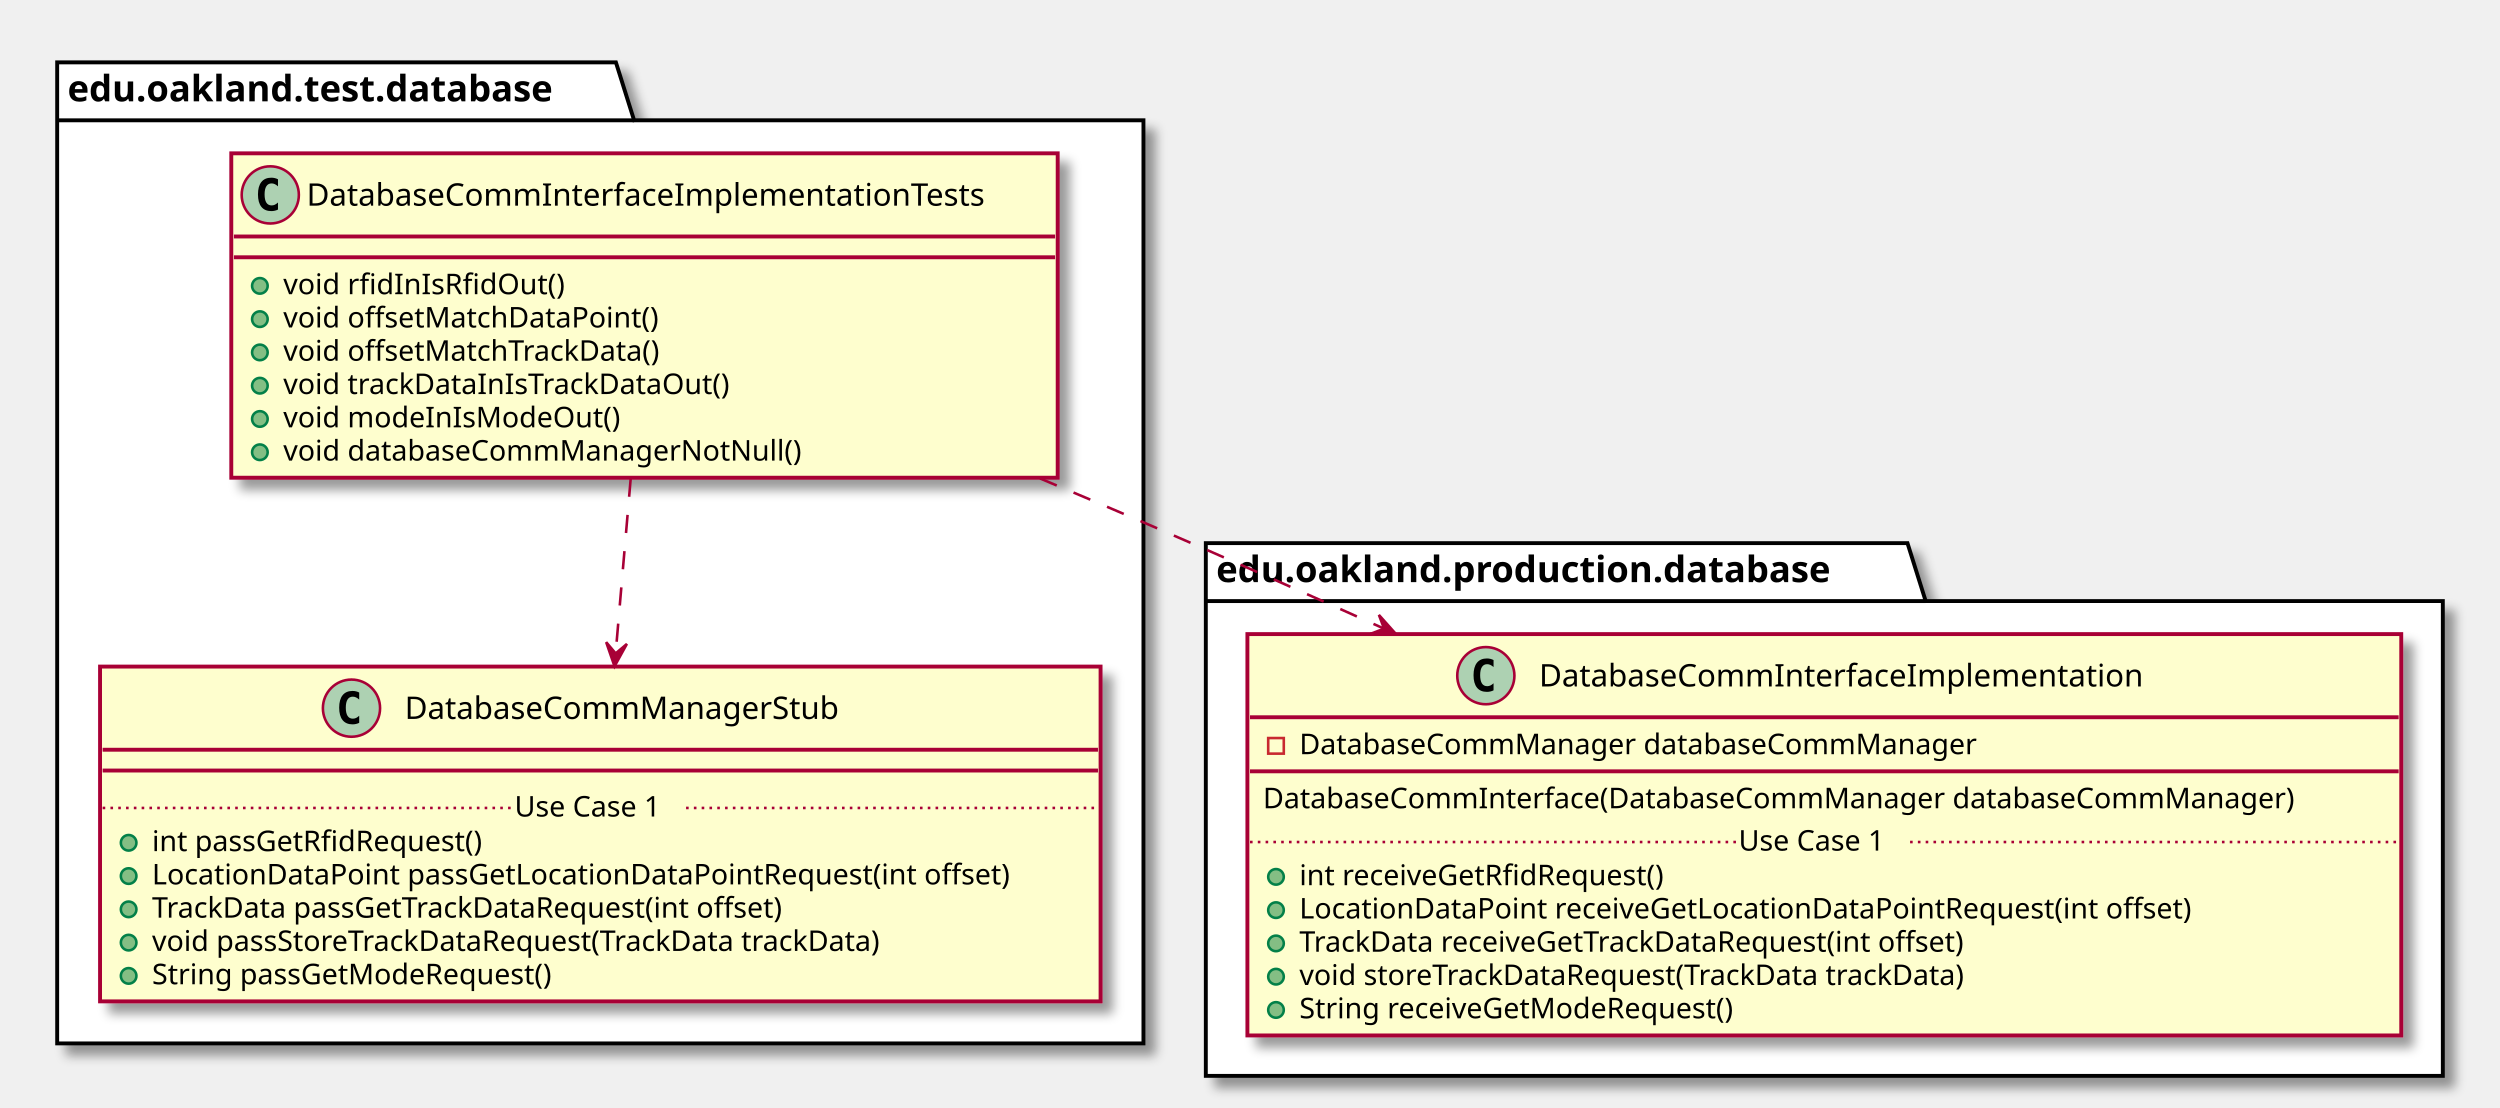
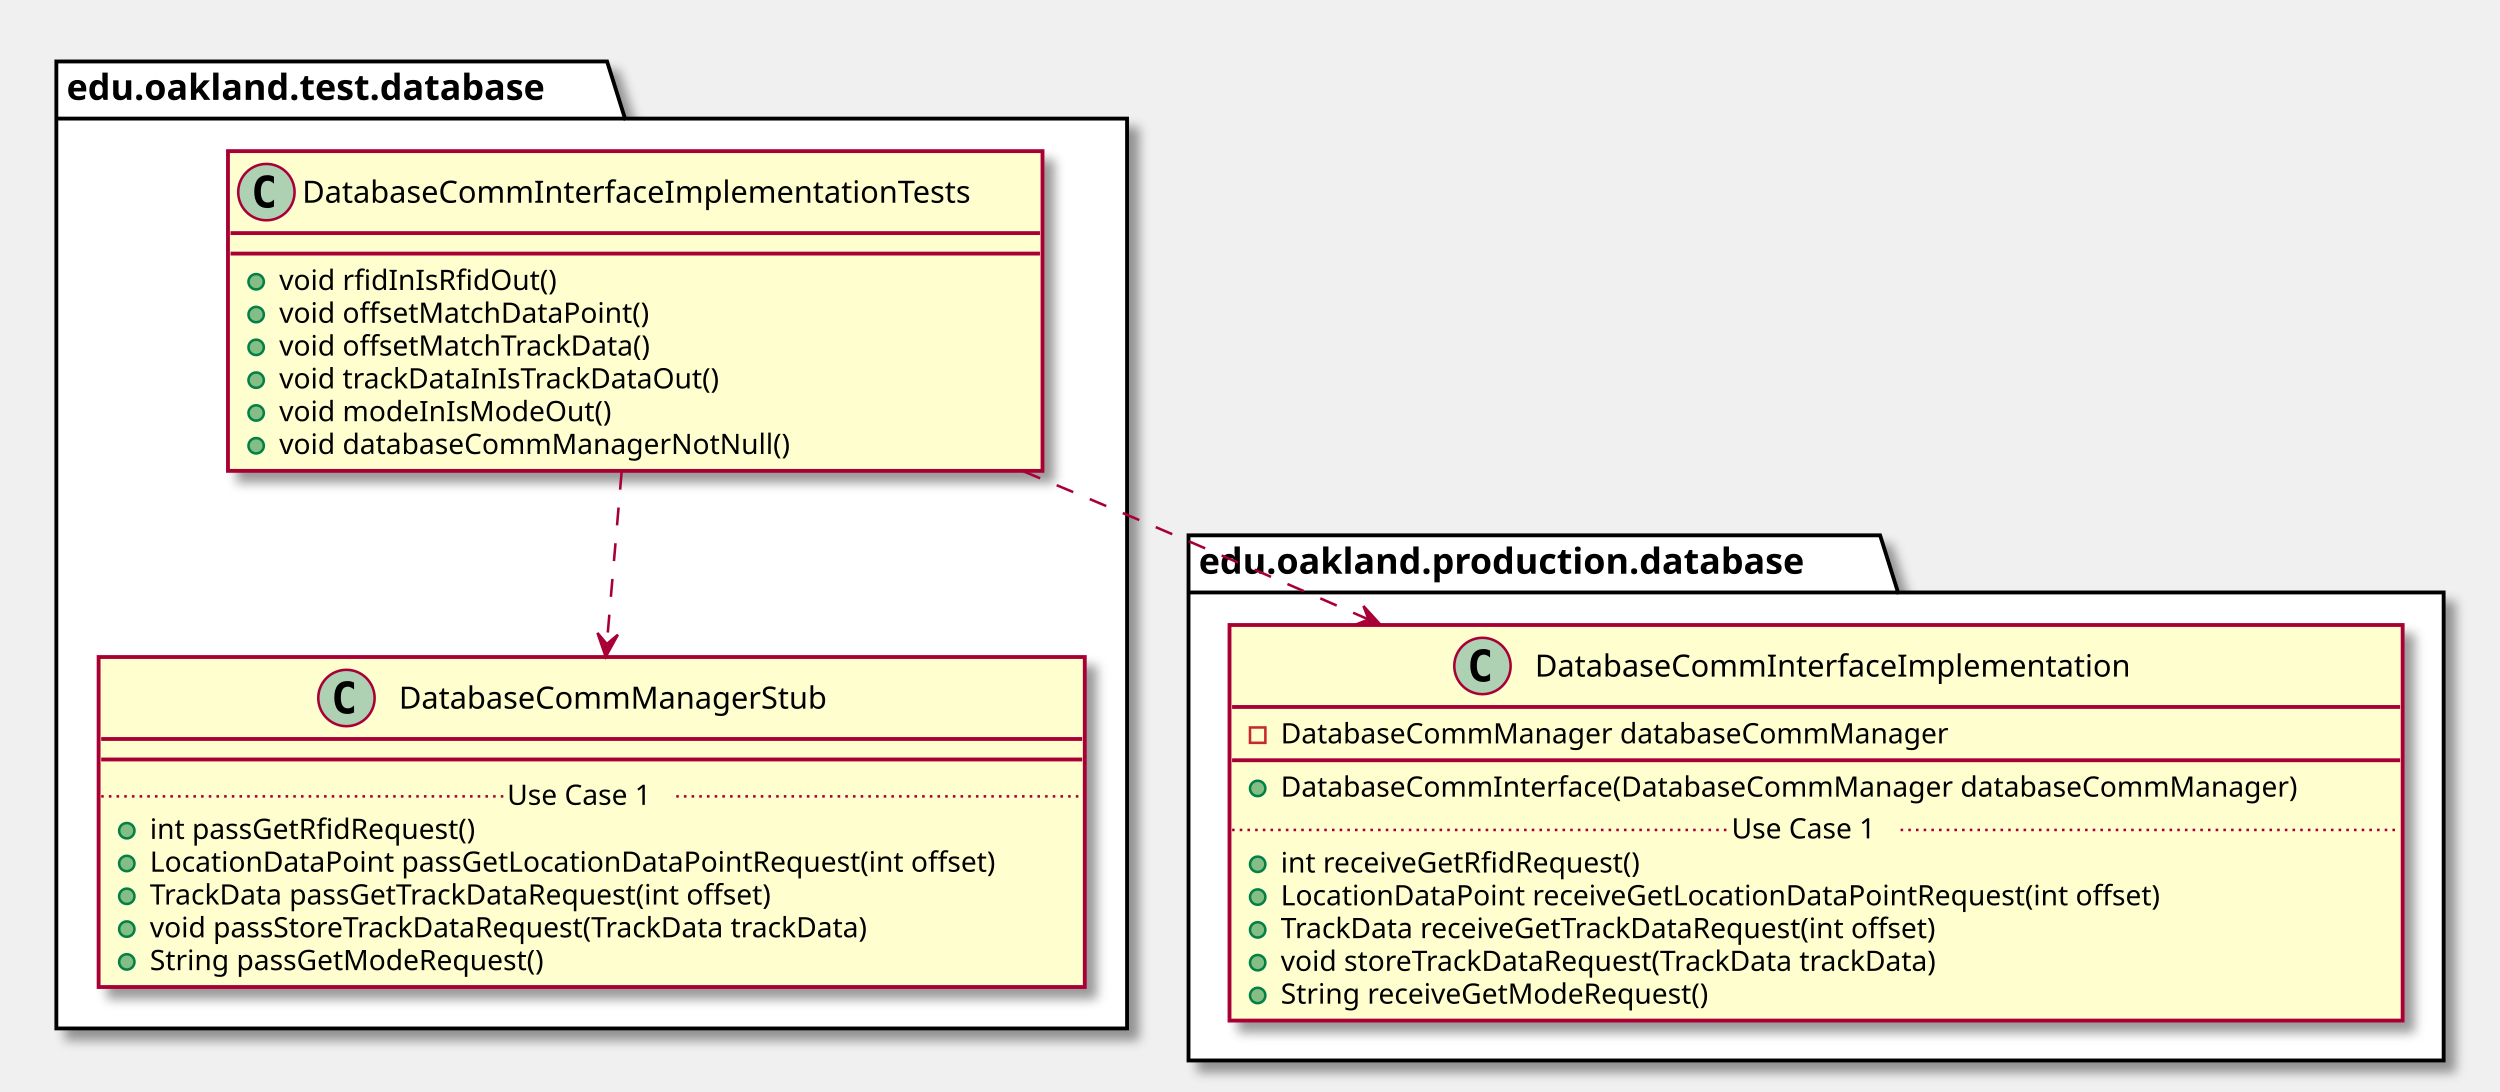
- <svg xmlns="http://www.w3.org/2000/svg" contentScriptType="application/ecmascript" contentStyleType="text/css" height="426px" preserveAspectRatio="none" style="width:962px;height:426px;" version="1.1" viewBox="0 0 962 426" width="962px" zoomAndPan="magnify">
+ <svg xmlns="http://www.w3.org/2000/svg" contentScriptType="application/ecmascript" contentStyleType="text/css" height="426px" preserveAspectRatio="none" style="width:976px;height:426px;" version="1.1" viewBox="0 0 976 426" width="976px" zoomAndPan="magnify">
  <defs>
-     <filter height="300%" id="fw5tmns6xoe9g" width="300%" x="-1" y="-1">
+     <filter height="300%" id="fd7wckiflqq69" width="300%" x="-1" y="-1">
      <feGaussianBlur result="blurOut" stdDeviation="2.0" />
      <feColorMatrix in="blurOut" result="blurOut2" type="matrix" values="0 0 0 0 0 0 0 0 0 0 0 0 0 0 0 0 0 0 .4 0" />
      <feOffset dx="4.0" dy="4.0" in="blurOut2" result="blurOut3" />
      <feBlend in="SourceGraphic" in2="blurOut3" mode="normal" />
    </filter>
  </defs>
  <g>
-     <polygon fill="#FFFFFF" filter="url(#fw5tmns6xoe9g)" points="22,24,237,24,244,46.297,440,46.297,440,401.5,22,401.5,22,24" style="stroke: #000000; stroke-width: 1.5;" />
+     <polygon fill="#FFFFFF" filter="url(#fd7wckiflqq69)" points="22,24,237,24,244,46.297,440,46.297,440,401.5,22,401.5,22,24" style="stroke: #000000; stroke-width: 1.5;" />
    <line style="stroke: #000000; stroke-width: 1.5;" x1="22" x2="244" y1="46.297" y2="46.297" />
    <text fill="#000000" font-family="sans-serif" font-size="14" font-weight="bold" lengthAdjust="spacingAndGlyphs" textLength="209" x="26" y="38.995">edu.oakland.test.database</text>
-     <polygon fill="#FFFFFF" filter="url(#fw5tmns6xoe9g)" points="464,209,734,209,741,231.297,940,231.297,940,414,464,414,464,209" style="stroke: #000000; stroke-width: 1.5;" />
+     <polygon fill="#FFFFFF" filter="url(#fd7wckiflqq69)" points="464,209,734,209,741,231.297,954,231.297,954,414,464,414,464,209" style="stroke: #000000; stroke-width: 1.5;" />
    <line style="stroke: #000000; stroke-width: 1.5;" x1="464" x2="741" y1="231.297" y2="231.297" />
    <text fill="#000000" font-family="sans-serif" font-size="14" font-weight="bold" lengthAdjust="spacingAndGlyphs" textLength="264" x="468" y="223.995">edu.oakland.production.database</text>
-     <rect fill="#FEFECE" filter="url(#fw5tmns6xoe9g)" height="124.828" id="DatabaseCommInterfaceImplementationTests" style="stroke: #A80036; stroke-width: 1.5;" width="318" x="89" y="59" />
+     <rect fill="#FEFECE" filter="url(#fd7wckiflqq69)" height="124.828" id="DatabaseCommInterfaceImplementationTests" style="stroke: #A80036; stroke-width: 1.5;" width="318" x="89" y="59" />
    <ellipse cx="104" cy="75" fill="#ADD1B2" rx="11" ry="11" style="stroke: #A80036; stroke-width: 1.0;" />
    <path d="M106.969,80.641 Q106.391,80.938 105.75,81.078 Q105.109,81.234 104.406,81.234 Q101.906,81.234 100.578,79.594 Q99.266,77.938 99.266,74.812 Q99.266,71.688 100.578,70.031 Q101.906,68.375 104.406,68.375 Q105.109,68.375 105.75,68.531 Q106.406,68.688 106.969,68.984 L106.969,71.703 Q106.344,71.125 105.75,70.859 Q105.156,70.578 104.531,70.578 Q103.188,70.578 102.5,71.656 Q101.812,72.719 101.812,74.812 Q101.812,76.906 102.5,77.984 Q103.188,79.047 104.531,79.047 Q105.156,79.047 105.75,78.781 Q106.344,78.5 106.969,77.922 L106.969,80.641 Z " />
    <text fill="#000000" font-family="sans-serif" font-size="12" lengthAdjust="spacingAndGlyphs" textLength="286" x="118" y="79.154">DatabaseCommInterfaceImplementationTests</text>
    <line style="stroke: #A80036; stroke-width: 1.5;" x1="90" x2="406" y1="91" y2="91" />
    <line style="stroke: #A80036; stroke-width: 1.5;" x1="90" x2="406" y1="99" y2="99" />
    <ellipse cx="100" cy="110" fill="#84BE84" rx="3" ry="3" style="stroke: #038048; stroke-width: 1.0;" />
    <text fill="#000000" font-family="sans-serif" font-size="11" lengthAdjust="spacingAndGlyphs" textLength="115" x="109" y="113.21">void rfidInIsRfidOut()</text>
    <ellipse cx="100" cy="122.805" fill="#84BE84" rx="3" ry="3" style="stroke: #038048; stroke-width: 1.0;" />
    <text fill="#000000" font-family="sans-serif" font-size="11" lengthAdjust="spacingAndGlyphs" textLength="155" x="109" y="126.015">void offsetMatchDataPoint()</text>
    <ellipse cx="100" cy="135.609" fill="#84BE84" rx="3" ry="3" style="stroke: #038048; stroke-width: 1.0;" />
    <text fill="#000000" font-family="sans-serif" font-size="11" lengthAdjust="spacingAndGlyphs" textLength="158" x="109" y="138.82">void offsetMatchTrackData()</text>
    <ellipse cx="100" cy="148.414" fill="#84BE84" rx="3" ry="3" style="stroke: #038048; stroke-width: 1.0;" />
    <text fill="#000000" font-family="sans-serif" font-size="11" lengthAdjust="spacingAndGlyphs" textLength="186" x="109" y="151.625">void trackDataInIsTrackDataOut()</text>
    <ellipse cx="100" cy="161.219" fill="#84BE84" rx="3" ry="3" style="stroke: #038048; stroke-width: 1.0;" />
    <text fill="#000000" font-family="sans-serif" font-size="11" lengthAdjust="spacingAndGlyphs" textLength="137" x="109" y="164.429">void modeInIsModeOut()</text>
    <ellipse cx="100" cy="174.023" fill="#84BE84" rx="3" ry="3" style="stroke: #038048; stroke-width: 1.0;" />
    <text fill="#000000" font-family="sans-serif" font-size="11" lengthAdjust="spacingAndGlyphs" textLength="214" x="109" y="177.234">void databaseCommManagerNotNull()</text>
-     <rect fill="#FEFECE" filter="url(#fw5tmns6xoe9g)" height="128.828" id="DatabaseCommManagerStub" style="stroke: #A80036; stroke-width: 1.5;" width="385" x="38.5" y="256.5" />
+     <rect fill="#FEFECE" filter="url(#fd7wckiflqq69)" height="128.828" id="DatabaseCommManagerStub" style="stroke: #A80036; stroke-width: 1.5;" width="385" x="38.5" y="256.5" />
    <ellipse cx="135.25" cy="272.5" fill="#ADD1B2" rx="11" ry="11" style="stroke: #A80036; stroke-width: 1.0;" />
    <path d="M138.219,278.141 Q137.641,278.438 137,278.578 Q136.359,278.734 135.656,278.734 Q133.156,278.734 131.828,277.094 Q130.516,275.438 130.516,272.312 Q130.516,269.188 131.828,267.531 Q133.156,265.875 135.656,265.875 Q136.359,265.875 137,266.031 Q137.656,266.188 138.219,266.484 L138.219,269.203 Q137.594,268.625 137,268.359 Q136.406,268.078 135.781,268.078 Q134.438,268.078 133.75,269.156 Q133.062,270.219 133.062,272.312 Q133.062,274.406 133.75,275.484 Q134.438,276.547 135.781,276.547 Q136.406,276.547 137,276.281 Q137.594,276 138.219,275.422 L138.219,278.141 Z " />
    <text fill="#000000" font-family="sans-serif" font-size="12" lengthAdjust="spacingAndGlyphs" textLength="183" x="155.75" y="276.654">DatabaseCommManagerStub</text>
    <line style="stroke: #A80036; stroke-width: 1.5;" x1="39.5" x2="422.5" y1="288.5" y2="288.5" />
    <line style="stroke: #A80036; stroke-width: 1.5;" x1="39.5" x2="422.5" y1="296.5" y2="296.5" />
    <ellipse cx="49.5" cy="324.305" fill="#84BE84" rx="3" ry="3" style="stroke: #038048; stroke-width: 1.0;" />
    <text fill="#000000" font-family="sans-serif" font-size="11" lengthAdjust="spacingAndGlyphs" textLength="141" x="58.5" y="327.515">int passGetRfidRequest()</text>
    <ellipse cx="49.5" cy="337.109" fill="#84BE84" rx="3" ry="3" style="stroke: #038048; stroke-width: 1.0;" />
    <text fill="#000000" font-family="sans-serif" font-size="11" lengthAdjust="spacingAndGlyphs" textLength="359" x="58.5" y="340.32">LocationDataPoint passGetLocationDataPointRequest(int offset)</text>
    <ellipse cx="49.5" cy="349.914" fill="#84BE84" rx="3" ry="3" style="stroke: #038048; stroke-width: 1.0;" />
    <text fill="#000000" font-family="sans-serif" font-size="11" lengthAdjust="spacingAndGlyphs" textLength="271" x="58.5" y="353.125">TrackData passGetTrackDataRequest(int offset)</text>
    <ellipse cx="49.5" cy="362.719" fill="#84BE84" rx="3" ry="3" style="stroke: #038048; stroke-width: 1.0;" />
    <text fill="#000000" font-family="sans-serif" font-size="11" lengthAdjust="spacingAndGlyphs" textLength="312" x="58.5" y="365.929">void passStoreTrackDataRequest(TrackData trackData)</text>
    <ellipse cx="49.5" cy="375.523" fill="#84BE84" rx="3" ry="3" style="stroke: #038048; stroke-width: 1.0;" />
    <text fill="#000000" font-family="sans-serif" font-size="11" lengthAdjust="spacingAndGlyphs" textLength="170" x="58.5" y="378.734">String passGetModeRequest()</text>
    <line style="stroke: #A80036; stroke-width: 1.0; stroke-dasharray: 1.0,2.0;" x1="39.5" x2="198" y1="310.902" y2="310.902" />
    <text fill="#000000" font-family="sans-serif" font-size="11" lengthAdjust="spacingAndGlyphs" textLength="66" x="198" y="314.21">Use Case 1</text>
    <line style="stroke: #A80036; stroke-width: 1.0; stroke-dasharray: 1.0,2.0;" x1="264" x2="422.5" y1="310.902" y2="310.902" />
-     <rect fill="#FEFECE" filter="url(#fw5tmns6xoe9g)" height="154.438" id="DatabaseCommInterfaceImplementation" style="stroke: #A80036; stroke-width: 1.5;" width="444" x="480" y="244" />
-     <ellipse cx="571.75" cy="260" fill="#ADD1B2" rx="11" ry="11" style="stroke: #A80036; stroke-width: 1.0;" />
-     <path d="M574.719,265.641 Q574.141,265.938 573.5,266.078 Q572.859,266.234 572.156,266.234 Q569.656,266.234 568.328,264.594 Q567.016,262.938 567.016,259.812 Q567.016,256.688 568.328,255.031 Q569.656,253.375 572.156,253.375 Q572.859,253.375 573.5,253.531 Q574.156,253.688 574.719,253.984 L574.719,256.703 Q574.094,256.125 573.5,255.859 Q572.906,255.578 572.281,255.578 Q570.938,255.578 570.25,256.656 Q569.562,257.719 569.562,259.812 Q569.562,261.906 570.25,262.984 Q570.938,264.047 572.281,264.047 Q572.906,264.047 573.5,263.781 Q574.094,263.5 574.719,262.922 L574.719,265.641 Z " />
-     <text fill="#000000" font-family="sans-serif" font-size="12" lengthAdjust="spacingAndGlyphs" textLength="252" x="592.25" y="264.154">DatabaseCommInterfaceImplementation</text>
-     <line style="stroke: #A80036; stroke-width: 1.5;" x1="481" x2="923" y1="276" y2="276" />
+     <rect fill="#FEFECE" filter="url(#fd7wckiflqq69)" height="154.438" id="DatabaseCommInterfaceImplementation" style="stroke: #A80036; stroke-width: 1.5;" width="458" x="480" y="244" />
+     <ellipse cx="578.75" cy="260" fill="#ADD1B2" rx="11" ry="11" style="stroke: #A80036; stroke-width: 1.0;" />
+     <path d="M581.719,265.641 Q581.141,265.938 580.5,266.078 Q579.859,266.234 579.156,266.234 Q576.656,266.234 575.328,264.594 Q574.016,262.938 574.016,259.812 Q574.016,256.688 575.328,255.031 Q576.656,253.375 579.156,253.375 Q579.859,253.375 580.5,253.531 Q581.156,253.688 581.719,253.984 L581.719,256.703 Q581.094,256.125 580.5,255.859 Q579.906,255.578 579.281,255.578 Q577.938,255.578 577.25,256.656 Q576.562,257.719 576.562,259.812 Q576.562,261.906 577.25,262.984 Q577.938,264.047 579.281,264.047 Q579.906,264.047 580.5,263.781 Q581.094,263.5 581.719,262.922 L581.719,265.641 Z " />
+     <text fill="#000000" font-family="sans-serif" font-size="12" lengthAdjust="spacingAndGlyphs" textLength="252" x="599.25" y="264.154">DatabaseCommInterfaceImplementation</text>
+     <line style="stroke: #A80036; stroke-width: 1.5;" x1="481" x2="937" y1="276" y2="276" />
    <rect fill="none" height="6" style="stroke: #C82930; stroke-width: 1.0;" width="6" x="488" y="284" />
    <text fill="#000000" font-family="sans-serif" font-size="11" lengthAdjust="spacingAndGlyphs" textLength="283" x="500" y="290.21">DatabaseCommManager databaseCommManager</text>
-     <line style="stroke: #A80036; stroke-width: 1.5;" x1="481" x2="923" y1="296.805" y2="296.805" />
-     <text fill="#000000" font-family="sans-serif" font-size="11" lengthAdjust="spacingAndGlyphs" textLength="432" x="486" y="311.015">DatabaseCommInterface(DatabaseCommManager databaseCommManager)</text>
+     <line style="stroke: #A80036; stroke-width: 1.5;" x1="481" x2="937" y1="296.805" y2="296.805" />
+     <ellipse cx="491" cy="307.805" fill="#84BE84" rx="3" ry="3" style="stroke: #038048; stroke-width: 1.0;" />
+     <text fill="#000000" font-family="sans-serif" font-size="11" lengthAdjust="spacingAndGlyphs" textLength="432" x="500" y="311.015">DatabaseCommInterface(DatabaseCommManager databaseCommManager)</text>
    <ellipse cx="491" cy="337.414" fill="#84BE84" rx="3" ry="3" style="stroke: #038048; stroke-width: 1.0;" />
    <text fill="#000000" font-family="sans-serif" font-size="11" lengthAdjust="spacingAndGlyphs" textLength="154" x="500" y="340.625">int receiveGetRfidRequest()</text>
    <ellipse cx="491" cy="350.219" fill="#84BE84" rx="3" ry="3" style="stroke: #038048; stroke-width: 1.0;" />
    <text fill="#000000" font-family="sans-serif" font-size="11" lengthAdjust="spacingAndGlyphs" textLength="372" x="500" y="353.429">LocationDataPoint receiveGetLocationDataPointRequest(int offset)</text>
    <ellipse cx="491" cy="363.023" fill="#84BE84" rx="3" ry="3" style="stroke: #038048; stroke-width: 1.0;" />
    <text fill="#000000" font-family="sans-serif" font-size="11" lengthAdjust="spacingAndGlyphs" textLength="284" x="500" y="366.234">TrackData receiveGetTrackDataRequest(int offset)</text>
    <ellipse cx="491" cy="375.828" fill="#84BE84" rx="3" ry="3" style="stroke: #038048; stroke-width: 1.0;" />
    <text fill="#000000" font-family="sans-serif" font-size="11" lengthAdjust="spacingAndGlyphs" textLength="283" x="500" y="379.039">void storeTrackDataRequest(TrackData trackData)</text>
    <ellipse cx="491" cy="388.633" fill="#84BE84" rx="3" ry="3" style="stroke: #038048; stroke-width: 1.0;" />
    <text fill="#000000" font-family="sans-serif" font-size="11" lengthAdjust="spacingAndGlyphs" textLength="183" x="500" y="391.843">String receiveGetModeRequest()</text>
-     <line style="stroke: #A80036; stroke-width: 1.0; stroke-dasharray: 1.0,2.0;" x1="481" x2="669" y1="324.012" y2="324.012" />
-     <text fill="#000000" font-family="sans-serif" font-size="11" lengthAdjust="spacingAndGlyphs" textLength="66" x="669" y="327.32">Use Case 1</text>
-     <line style="stroke: #A80036; stroke-width: 1.0; stroke-dasharray: 1.0,2.0;" x1="735" x2="923" y1="324.012" y2="324.012" />
+     <line style="stroke: #A80036; stroke-width: 1.0; stroke-dasharray: 1.0,2.0;" x1="481" x2="676" y1="324.012" y2="324.012" />
+     <text fill="#000000" font-family="sans-serif" font-size="11" lengthAdjust="spacingAndGlyphs" textLength="66" x="676" y="327.32">Use Case 1</text>
+     <line style="stroke: #A80036; stroke-width: 1.0; stroke-dasharray: 1.0,2.0;" x1="742" x2="937" y1="324.012" y2="324.012" />
    <path d="M242.69,184.18 C240.86,205.45 238.8,229.4 236.92,251.21 " fill="none" id="DatabaseCommInterfaceImplementationTests-&gt;DatabaseCommManagerStub" style="stroke: #A80036; stroke-width: 1.0; stroke-dasharray: 7.0,7.0;" />
    <polygon fill="#A80036" points="236.47,256.41,241.226,247.786,236.898,251.428,233.256,247.101,236.47,256.41" style="stroke: #A80036; stroke-width: 1.0;" />
-     <path d="M400.19,184.1 C413.68,189.75 427.1,195.44 440,201 C469.94,213.91 501.63,227.97 532.25,241.76 " fill="none" id="DatabaseCommInterfaceImplementationTests-&gt;DatabaseCommInterfaceImplementation" style="stroke: #A80036; stroke-width: 1.0; stroke-dasharray: 7.0,7.0;" />
-     <polygon fill="#A80036" points="537.16,243.97,530.603,236.621,532.603,241.913,527.311,243.913,537.16,243.97" style="stroke: #A80036; stroke-width: 1.0;" />
+     <path d="M399.61,184.02 C413.29,189.71 426.91,195.43 440,201 C470.57,214.01 502.97,228.09 534.3,241.86 " fill="none" id="DatabaseCommInterfaceImplementationTests-&gt;DatabaseCommInterfaceImplementation" style="stroke: #A80036; stroke-width: 1.0; stroke-dasharray: 7.0,7.0;" />
+     <polygon fill="#A80036" points="538.91,243.88,532.287,236.591,534.335,241.864,529.061,243.911,538.91,243.88" style="stroke: #A80036; stroke-width: 1.0;" />
  </g>
</svg>
